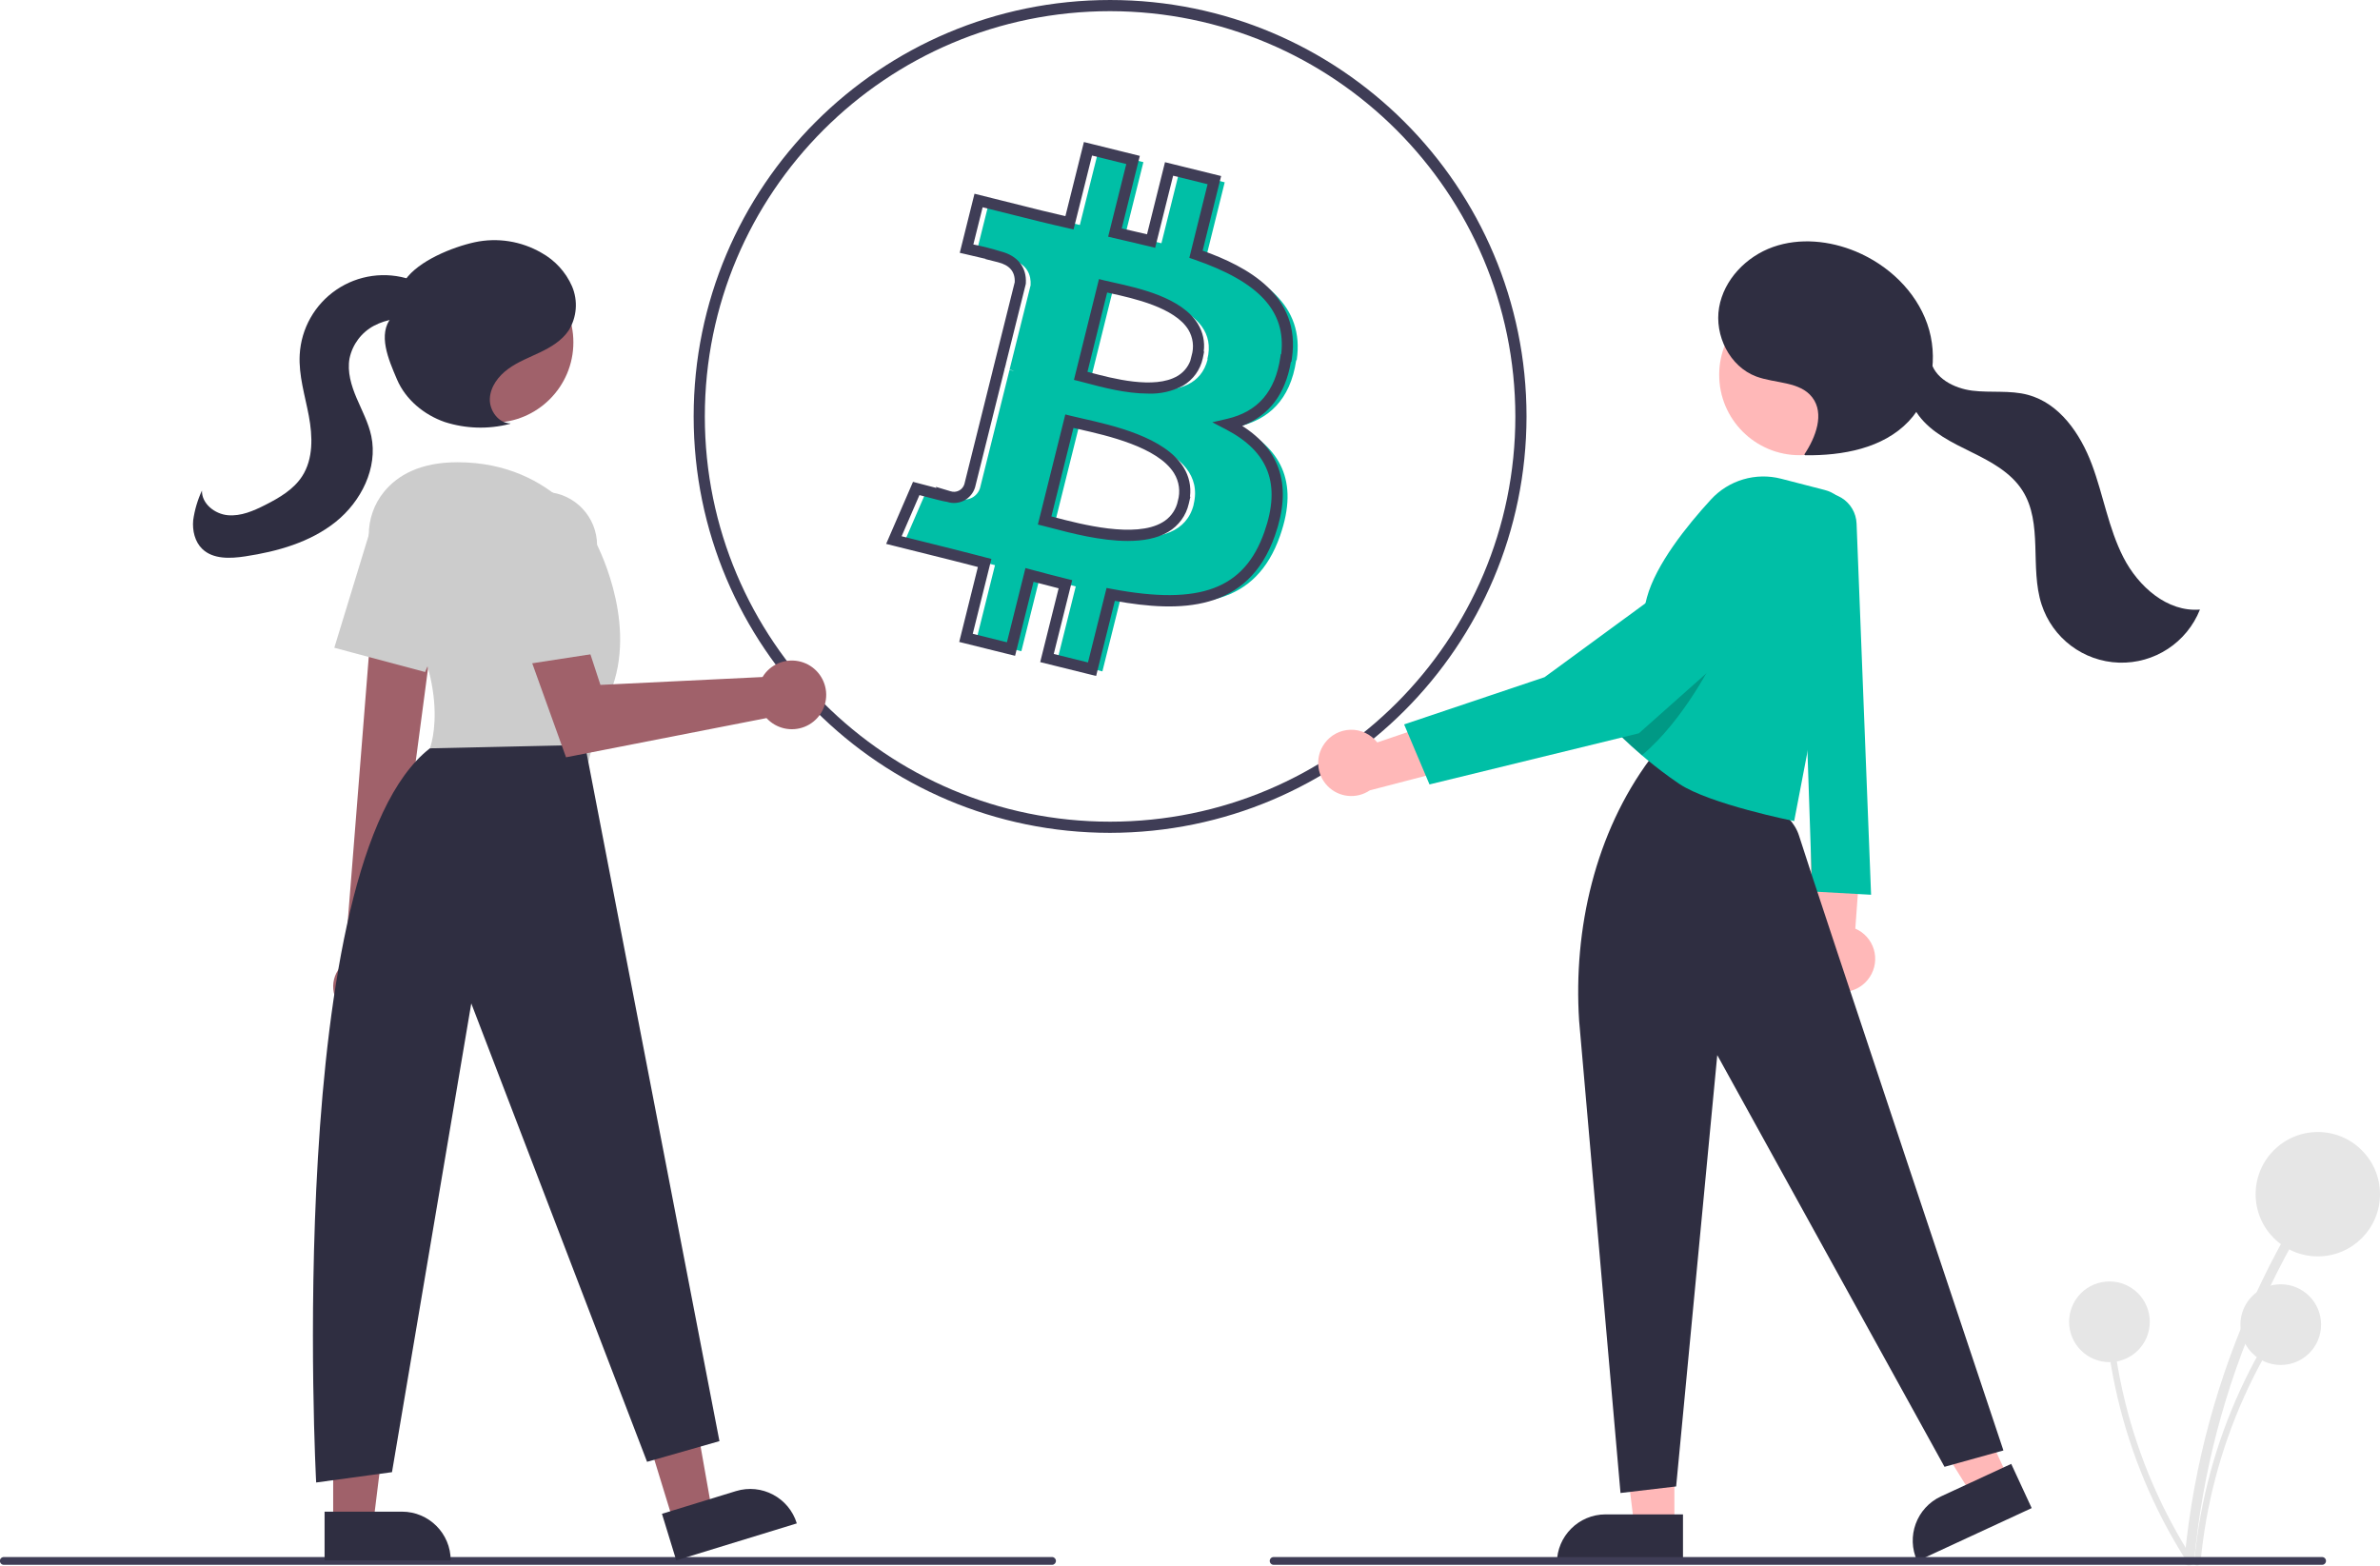
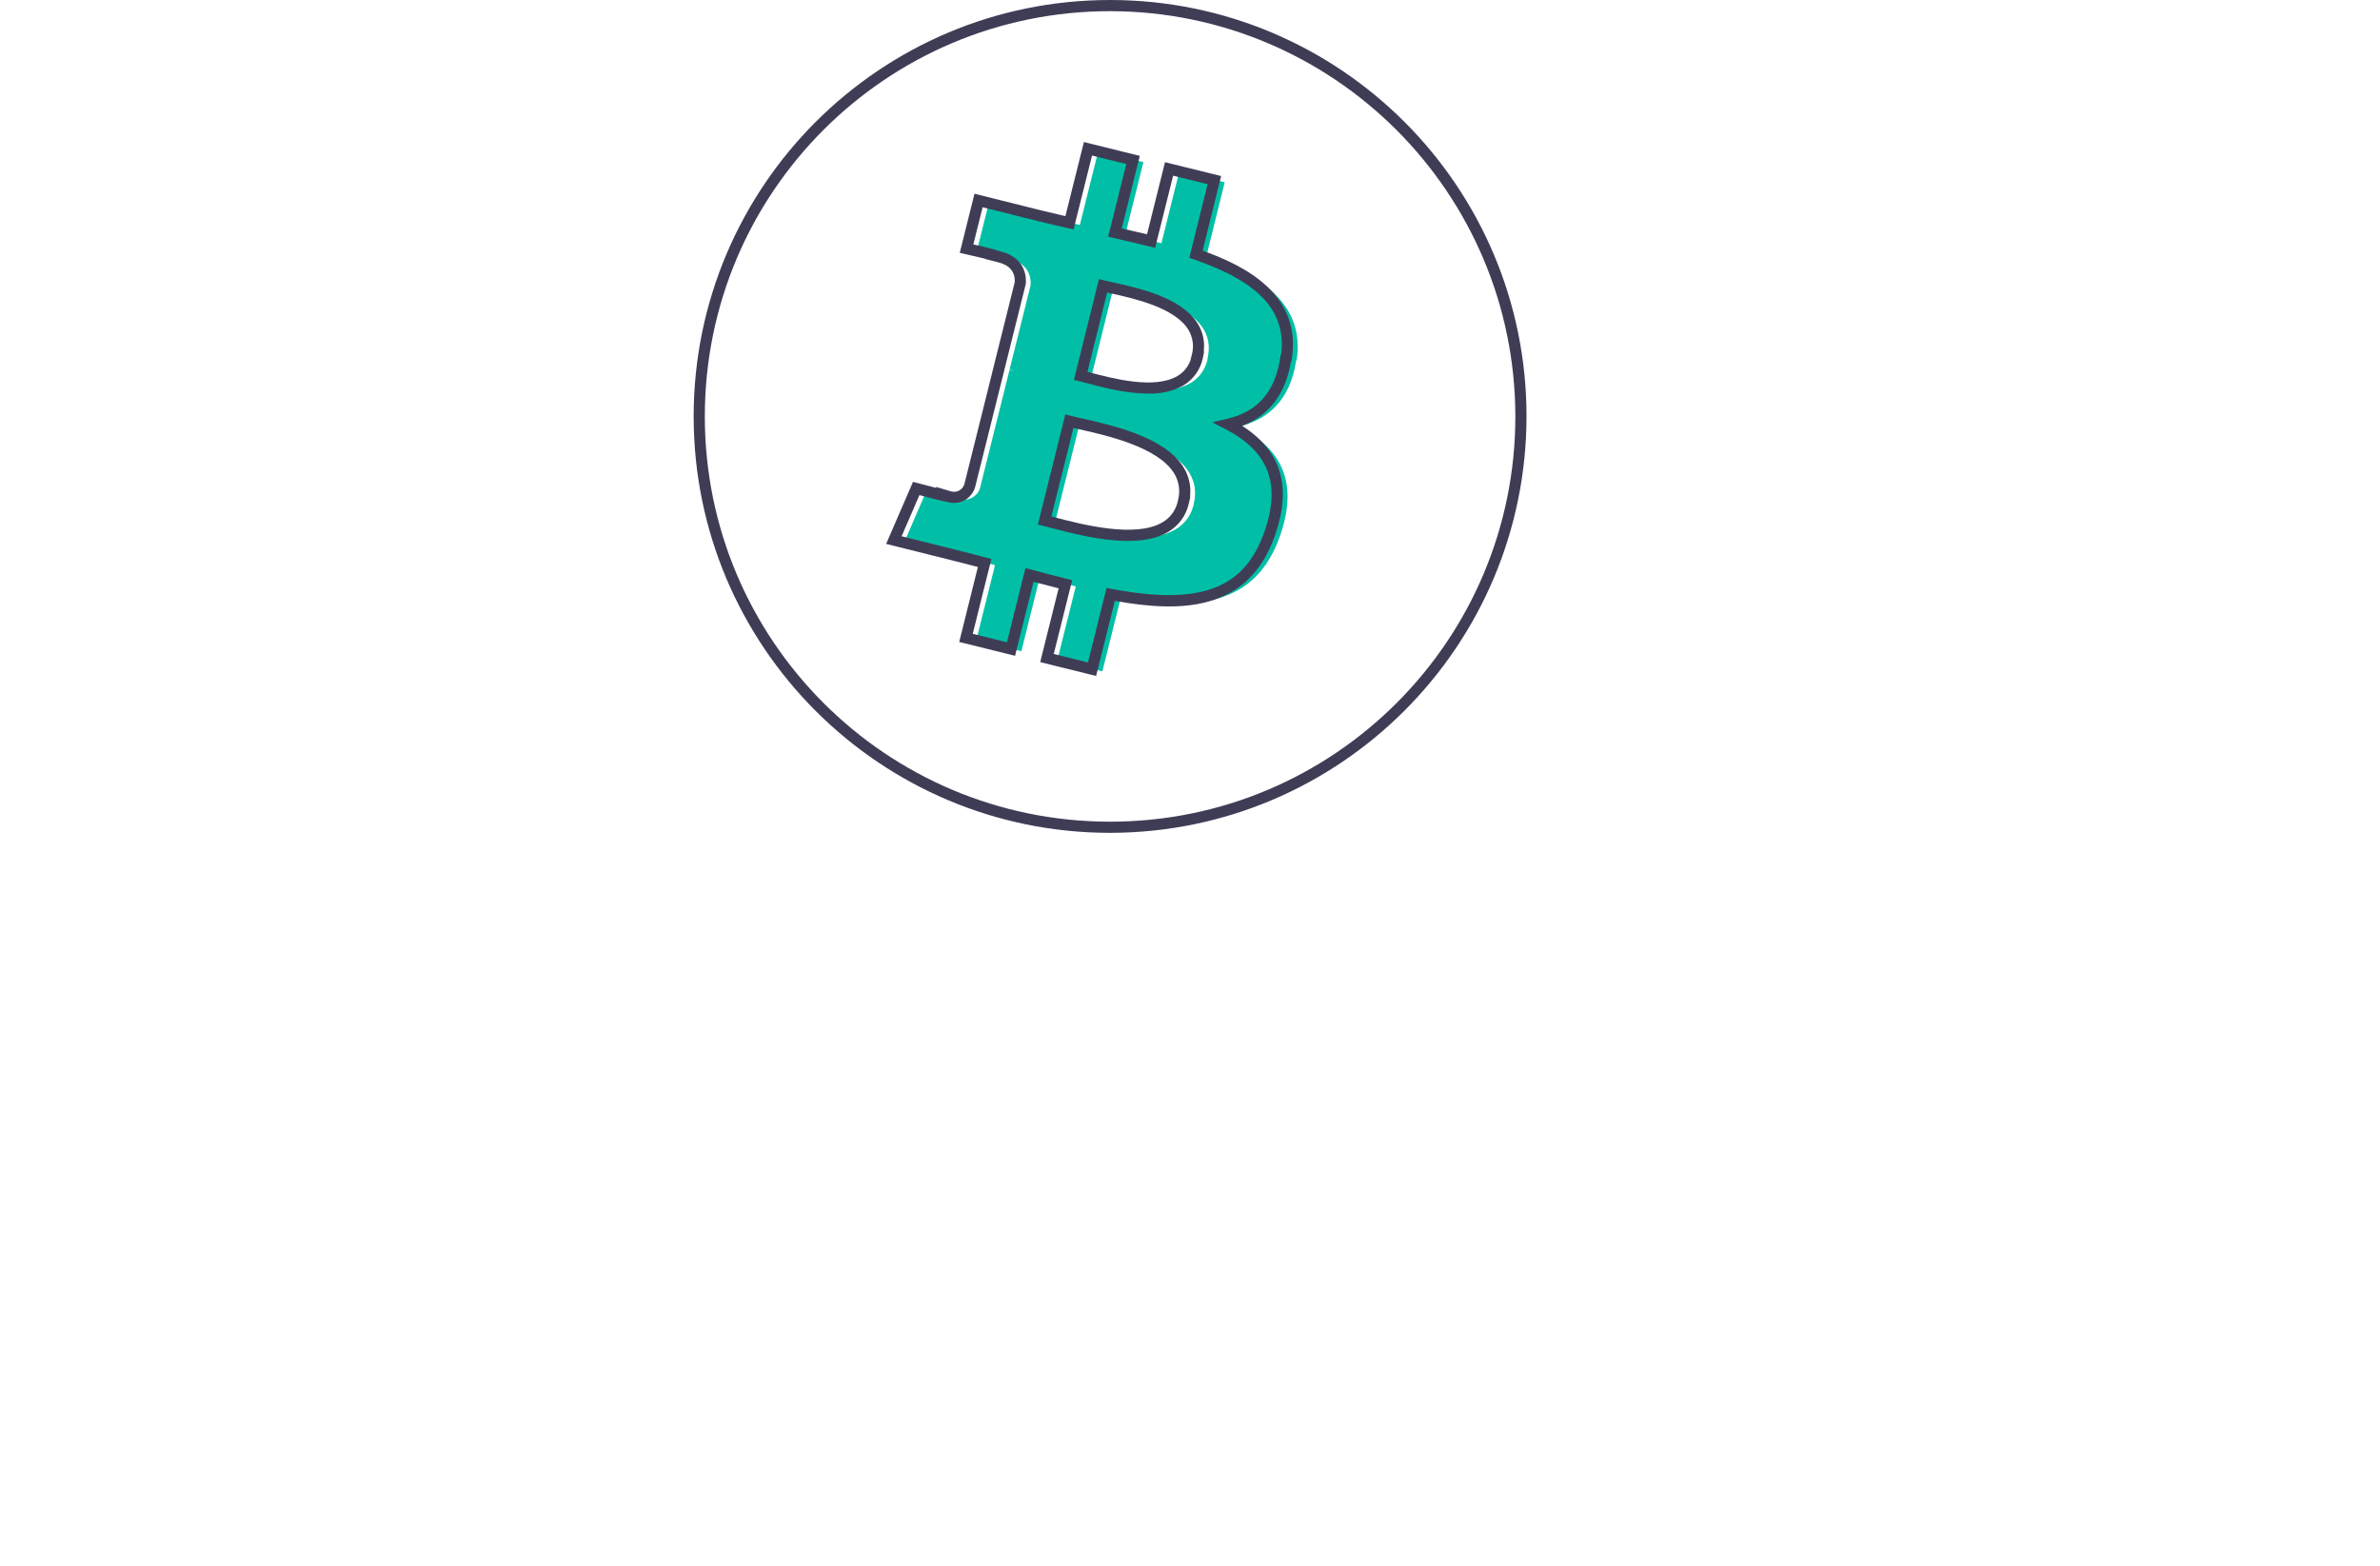
<svg xmlns="http://www.w3.org/2000/svg" data-name="Layer 1" width="727.21" height="478.36" viewBox="0 0 727.21 478.36">
  <path d="M604.991,289.168l5.615-22.646L596.765,263.109l-5.495,22.032c-3.618-.904-7.338-1.707-11.042-2.594l5.53-22.185-13.772-3.413L566.338,279.56q-4.506-1.024-8.789-2.065l-18.994-4.744-3.669,14.711s10,2.287,10,2.492c5.58,1.399,6.587,5.12,6.417,8.004l-6.434,25.786a10.033,10.033,0,0,1,1.433.461l-1.451-.358-9.01,36.111a4.992,4.992,0,0,1-6.28,3.277H529.527c.137.205-10.017-2.492-10.017-2.492l-6.826,15.769,17.919,4.471c3.413.836,6.604,1.707,9.813,2.526L534.715,406.392,548.47,409.805l5.649-22.646c3.652.99,7.321,1.928,10.973,2.85l-5.632,22.544,13.772,3.413,5.7-22.851c23.482,4.437,41.162,2.645,48.585-18.584,5.99-17.066-.29-26.964-12.663-33.397,8.994-2.082,15.786-7.987,17.595-20.223l.153-.068C635.095,304.135,622.364,295.158,604.991,289.168Zm-3.857,75.806c-4.249,17.066-33.055,7.85-42.391,5.546l7.56-30.326c9.3,2.338,39.251,6.946,34.796,24.779Zm4.266-44.371c-3.891,15.564-27.851,7.645-35.633,5.717l6.826-27.493c7.765,1.928,32.817,5.546,28.704,21.776Z" transform="translate(-236.3952 -210.8201)" fill="#00bfa6" />
  <path d="M575.583,465.303A127.241,127.241,0,1,1,702.824,338.061,127.385,127.385,0,0,1,575.583,465.303Zm0-251.07A123.828,123.828,0,1,0,699.411,338.061,123.968,123.968,0,0,0,575.583,214.233ZM571.314,417.367l-17.086-4.235,5.633-22.547c-2.554-.643-5.121-1.31-7.669-1.992l-5.64,22.613-17.067-4.235,5.704-22.9q-.999-.26-2.004-.523c-2.003-.524-4.034-1.056-6.15-1.575l-19.878-4.961,8.21-18.963,1.42.377c1.965.522,4.041,1.063,5.771,1.504l-.24-.36,4.539,1.362a3.312,3.312,0,0,0,4.196-2.152l8.596-34.46-.008-.003,6.806-27.278c.135-3.201-1.547-5.196-5.136-6.095l-3.831-.961.095-.061c-1.811-.439-4.086-.972-6.229-1.462l-1.697-.387,4.503-18.056,20.651,5.158q3.476.852,7.125,1.684l5.656-22.642,17.084,4.234-5.525,22.168q1.458.34,2.914.672c1.613.371,3.219.739,4.81,1.122l5.495-22.034,17.151,4.23L603.86,287.407c13.547,4.857,30.168,13.588,27.27,33.021l-.138.927-.164.072c-1.692,9.839-6.685,16.39-14.872,19.526,11.951,7.64,15.222,18.628,10.011,33.475-8.231,23.539-29.151,23.535-48.928,19.989Zm-12.945-6.725,10.459,2.592L574.505,390.474l1.582.299c27.015,5.104,40.534.042,46.658-17.471,5.096-14.519,1.334-24.47-11.84-31.321l-4.104-2.134,4.506-1.042c9.414-2.179,14.742-8.331,16.291-18.81l.137-.928.139-.062c1.529-13.099-6.723-22.034-26.603-28.889l-1.476-.508,5.579-22.504-10.529-2.596-5.497,22.037-1.657-.414c-2.108-.527-4.25-1.019-6.404-1.513-1.538-.353-3.081-.707-4.621-1.077l-1.674-.402L580.528,260.942l-10.46-2.592-5.641,22.58-1.629-.371c-3.013-.686-5.958-1.37-8.817-2.072l-17.345-4.333-2.835,11.366a82.002,82.002,0,0,1,8.394,2.126c5.152,1.312,7.939,4.861,7.65,9.746l-.048.312-6.048,24.239.02.008-.406,1.539-.08-.02-.032.098.095.024-9.011,36.111a6.72,6.72,0,0,1-8.457,4.499l.005-.016c-1.305-.176-3.724-.804-8.553-2.085l-5.443,12.573,15.967,3.984c2.127.522,4.176,1.057,6.195,1.587,1.215.317,2.419.633,3.626.942l1.644.419-5.698,22.874,10.443,2.591,5.658-22.682,1.681.455c3.623.982,7.303,1.938,10.938,2.841l1.659.412Zm22.622-34.529c-8.259,0-17.314-2.38-23.141-3.911-1.009-.265-1.909-.502-2.677-.692l-1.66-.41,8.387-33.645,1.659.417c.937.236,2.087.494,3.391.788,9.496,2.139,25.389,5.719,31.091,14.972a13.61,13.61,0,0,1,1.947,8.967h.135l-.493,2.119a13.426,13.426,0,0,1-6.313,8.643C589.912,375.38,585.574,376.113,580.991,376.113Zm-23.343-7.492q.512.134,1.069.28c7.967,2.096,24.547,6.449,32.859,1.526a9.826,9.826,0,0,0,4.478-5.618l.228-.914a10.527,10.527,0,0,0-1.149-8.47c-4.948-8.03-20.552-11.544-28.935-13.433-.642-.145-1.247-.282-1.81-.411Zm29.549-37.538c-6.783,0-14.031-1.929-18.718-3.176-.862-.229-1.63-.434-2.283-.596l-1.657-.411,7.649-30.806,1.656.411c.768.191,1.708.398,2.773.633,7.791,1.72,20.83,4.6,25.771,12.612a12.83,12.83,0,0,1,1.803,8.48h.132l-.427,2.121a12.857,12.857,0,0,1-6.016,8.31A21.029,21.029,0,0,1,587.197,331.084ZM568.67,324.426q.332.087.687.182c6.905,1.837,19.758,5.258,26.789,1.113a9.089,9.089,0,0,0,3.94-4.638l.397-1.566a9.868,9.868,0,0,0-1-7.975c-4.183-6.784-16.816-9.573-23.602-11.071-.419-.092-.819-.181-1.197-.266Z" transform="translate(-236.3952 -210.8201)" fill="#3f3d56" />
-   <path d="M641.076,438.032a10.064,10.064,0,0,1,16.142-.352l33.834-11.5-4.69,17.968-31.41,8.166a10.111,10.111,0,0,1-13.875-14.281Z" transform="translate(-236.3952 -210.8201)" fill="#ffb8b8" />
-   <path d="M906.827,687.743a246.303,246.303,0,0,1,20.385-77.735q4.601-10.278,10.127-20.103c.947-1.685-1.644-3.199-2.59-1.514a249.707,249.707,0,0,0-27.786,76.655q-2.086,11.269-3.136,22.696c-.178,1.922,2.823,1.909,3,0Z" transform="translate(-236.3952 -210.8201)" fill="#e6e6e6" />
-   <circle cx="708.21" cy="364.897" r="19" fill="#e6e6e6" />
-   <path d="M908.77,688.248a159.788,159.788,0,0,1,13.225-50.43q2.985-6.668,6.57-13.042a.974.974,0,0,0-1.681-.982,161.996,161.996,0,0,0-18.026,49.73q-1.353,7.31-2.034,14.724c-.115,1.247,1.832,1.239,1.946,0Z" transform="translate(-236.3952 -210.8201)" fill="#e6e6e6" />
-   <circle cx="696.883" cy="404.751" r="12.326" fill="#e6e6e6" />
-   <path d="M906.314,687.084a159.788,159.788,0,0,1-20.59-47.897q-1.748-7.093-2.841-14.324a.974.974,0,0,0-1.929.259,161.996,161.996,0,0,0,16.374,50.298q3.429,6.597,7.452,12.861c.676,1.054,2.206-.15,1.535-1.197Z" transform="translate(-236.3952 -210.8201)" fill="#e6e6e6" />
-   <circle cx="644.542" cy="403.886" r="12.326" fill="#e6e6e6" />
-   <path d="M807.705,509.345a10.056,10.056,0,0,0-4.418-14.773l2.591-35.641-16.203,9.072.024,32.454a10.11,10.11,0,0,0,18.006,8.887Z" transform="translate(-236.3952 -210.8201)" fill="#ffb8b8" />
-   <path d="M803.674,370.799,808.105,484.217l-18-1-4-119,3.796-1.786A9.665,9.665,0,0,1,803.674,370.799Z" transform="translate(-236.3952 -210.8201)" fill="#00bfa6" />
-   <polygon points="511.612 466.235 499.352 466.234 493.52 418.946 511.614 418.947 511.612 466.235" fill="#ffb8b8" />
-   <path d="M490.595,462.731h23.644a0,0,0,0,1,0,0v14.887a0,0,0,0,1,0,0H475.708a0,0,0,0,1,0,0v0A14.887,14.887,0,0,1,490.595,462.731Z" fill="#2f2e41" />
-   <polygon points="613.615 451.583 602.489 456.734 577.329 416.272 593.749 408.671 613.615 451.583" fill="#ffb8b8" />
-   <path d="M832.188,665.526h23.644a0,0,0,0,1,0,0v14.887a0,0,0,0,1,0,0H817.301a0,0,0,0,1,0,0v0A14.887,14.887,0,0,1,832.188,665.526Z" transform="translate(-441.7098 202.8908) rotate(-24.84116)" fill="#2f2e41" />
-   <path d="M718.897,522.728l12.644,144.289,17-2L761.105,533.217l69.436,125.8,18-5S790.605,480.717,786.105,466.217c-4.933-15.895-44-22-44-22l-1.5-1.5C723.818,465.315,717.094,494.635,718.897,522.728Z" transform="translate(-236.3952 -210.8201)" fill="#2f2e41" />
-   <circle cx="549.859" cy="114.532" r="24.561" fill="#ffb8b8" />
-   <path d="M801.674,372.743l-17.07,88.97s-25.94-5.18-35.18-11.42c-3.66-2.48-6.98-5.04-9.78-7.36-.55-.45-1.07-.9-1.58-1.33-4.62-3.95-7.46-6.89-7.46-6.89s1.479-7.25,3.29-15.83c2.02-9.61,4.47-20.9,5.72-25.51,2.75-10.11,12.19-21.89,19.55-29.91a21.738,21.738,0,0,1,21.47-6.36l13.32,3.44A10.543,10.543,0,0,1,801.674,372.743Z" transform="translate(-236.3952 -210.8201)" fill="#00bfa6" />
-   <path d="M760.394,411.602s-9.18,19.08-22.33,30c-4.62-3.95-7.46-6.89-7.46-6.89s1.479-7.25,3.29-15.83C744.914,413.063,756.274,409.393,760.394,411.602Z" transform="translate(-236.3952 -210.8201)" opacity="0.2" />
-   <path d="M776.674,376.677a16.322,16.322,0,0,0-2.831-1.125,12.495,12.495,0,0,0-11.545,2.66l-53.958,39.523-42.914,14.435,7.754,18.341,63.976-15.624,42.43-37.708A12.754,12.754,0,0,0,776.674,376.677Z" transform="translate(-236.3952 -210.8201)" fill="#00bfa6" />
-   <path d="M787.708,349.687c3.496-5.232,6.254-12.488,2.406-17.466-3.799-4.914-11.292-4.19-17.111-6.365-8.104-3.029-12.804-12.549-11.338-21.076s8.31-15.594,16.464-18.486,17.348-1.951,25.333,1.379c9.829,4.1,18.261,12.03,21.797,22.076s1.646,22.108-5.689,29.83c-7.864,8.278-20.206,10.485-31.623,10.351" transform="translate(-236.3952 -210.8201)" fill="#2f2e41" />
-   <path d="M826.277,320.727c1.001,5.591,7.134,8.766,12.771,9.464s11.468-.197,16.955,1.269c9.674,2.584,16.055,11.888,19.567,21.265s5.069,19.498,9.633,28.412S898.612,397.909,908.591,397.075a25.732,25.732,0,0,1-48.394-1.569c-3.666-11.317.542-24.813-5.868-34.834-3.547-5.545-9.673-8.807-15.579-11.713s-12.106-5.889-16.066-11.148-4.751-13.563.129-17.981" transform="translate(-236.3952 -210.8201)" fill="#2f2e41" />
-   <path d="M945.88,688.964h-320.294a1.191,1.191,0,1,1,0-2.381h320.294a1.191,1.191,0,1,1,0,2.381Z" transform="translate(-236.3952 -210.8201)" fill="#3f3d56" />
-   <path d="M557.88,688.964h-320.294a1.191,1.191,0,1,1,0-2.381h320.294a1.191,1.191,0,0,1,0,2.381Z" transform="translate(-236.3952 -210.8201)" fill="#3f3d56" />
-   <polygon points="205.801 465.134 217.522 461.537 209.226 414.618 191.928 419.927 205.801 465.134" fill="#a0616a" />
-   <path d="M439.993,667.396h38.531a0,0,0,0,1,0,0V682.283a0,0,0,0,1,0,0H454.88a14.887,14.887,0,0,1-14.887-14.887v0A0,0,0,0,1,439.993,667.396Z" transform="translate(859.9015 974.4209) rotate(162.9391)" fill="#2f2e41" />
-   <polygon points="101.803 465.403 114.063 465.403 119.895 418.115 101.801 418.116 101.803 465.403" fill="#a0616a" />
-   <path d="M335.571,672.72h38.531a0,0,0,0,1,0,0v14.887a0,0,0,0,1,0,0H350.458a14.887,14.887,0,0,1-14.887-14.887v0A0,0,0,0,1,335.571,672.72Z" transform="translate(473.3094 1149.49) rotate(179.9974)" fill="#2f2e41" />
-   <path d="M341.319,519.146a9.162,9.162,0,0,1,.318-14.046l9.505-119.695,19.331,4.83L354.995,506.994a9.212,9.212,0,0,1-13.677,12.152Z" transform="translate(-236.3952 -210.8201)" fill="#a0616a" />
-   <circle cx="150.634" cy="104.601" r="24.561" fill="#a0616a" />
-   <path d="M353.483,387.78c-5.837-8.013-6.017-19.049.271-26.714,4.103-5.002,10.966-9.004,22.425-9.004,30.543,0,42.128,24.224,42.128,24.224s12.638,23.17,5.266,44.235-7.372,23.17-7.372,23.17l-48.447-4.213S375.927,418.592,353.483,387.78Z" transform="translate(-236.3952 -210.8201)" fill="#ccc" />
-   <path d="M338.543,408.748l10.437-34.146a16.327,16.327,0,0,1,23.097-9.737h0a16.356,16.356,0,0,1,7.465,21.074l-13.269,30.218Z" transform="translate(-236.3952 -210.8201)" fill="#ccc" />
-   <path d="M415.148,438.425l41.075,212.747-22.117,6.319L380.392,517.415,356.168,660.651l-23.17,3.16S322.834,474.292,367.754,439.478Z" transform="translate(-236.3952 -210.8201)" fill="#2f2e41" />
-   <path d="M470.354,416.343a10.527,10.527,0,0,0-.963,1.349L419.856,420.094l-9.538-29.12L393.756,398.846l15.588,43.371,61.262-11.981a10.496,10.496,0,1,0-.252-13.893Z" transform="translate(-236.3952 -210.8201)" fill="#a0616a" />
-   <path d="M386.293,379.345a16.326,16.326,0,0,1,17.233-18.202h0a16.356,16.356,0,0,1,15.308,16.295V410.44l-28.369,4.365Z" transform="translate(-236.3952 -210.8201)" fill="#ccc" />
-   <path d="M392.431,340.205c-3.686-.016-6.53-3.897-6.365-7.58s2.639-6.923,5.619-9.093,6.475-3.492,9.798-5.087,6.617-3.586,8.669-6.648a14.716,14.716,0,0,0,1.023-13.504,21.669,21.669,0,0,0-9.333-10.224,28.688,28.688,0,0,0-20.417-3.228c-6.888,1.511-17.154,5.695-21.19,11.478l-4.208,11.458c-4.288,5.156-.968,12.813,1.668,18.98s8.248,10.806,14.581,13.011a35.794,35.794,0,0,0,19.841.595" transform="translate(-236.3952 -210.8201)" fill="#2f2e41" />
-   <path d="M369.985,302.044c-1.809-2.899-4.944-4.743-8.186-5.825a25.724,25.724,0,0,0-33.832,23.003c-.344,6.314,1.634,12.489,2.795,18.705s1.393,13.082-2.034,18.396c-2.611,4.048-6.964,6.596-11.261,8.773-3.581,1.814-7.455,3.516-11.453,3.154s-8.016-3.528-7.91-7.541a32.054,32.054,0,0,0-2.682,9.08c-.281,3.156.497,6.561,2.776,8.762,3.313,3.199,8.563,2.965,13.116,2.274,9.857-1.494,19.838-4.295,27.626-10.52s12.955-16.475,10.904-26.231c-.857-4.075-2.87-7.796-4.497-11.63s-2.897-8.027-2.15-12.124a14.735,14.735,0,0,1,7.493-9.982,19.601,19.601,0,0,1,12.523-1.899c2.799.459,6.294,1.173,7.954-1.127a4.508,4.508,0,0,0-.094-4.809,13.248,13.248,0,0,0-3.593-3.56" transform="translate(-236.3952 -210.8201)" fill="#2f2e41" />
</svg>
